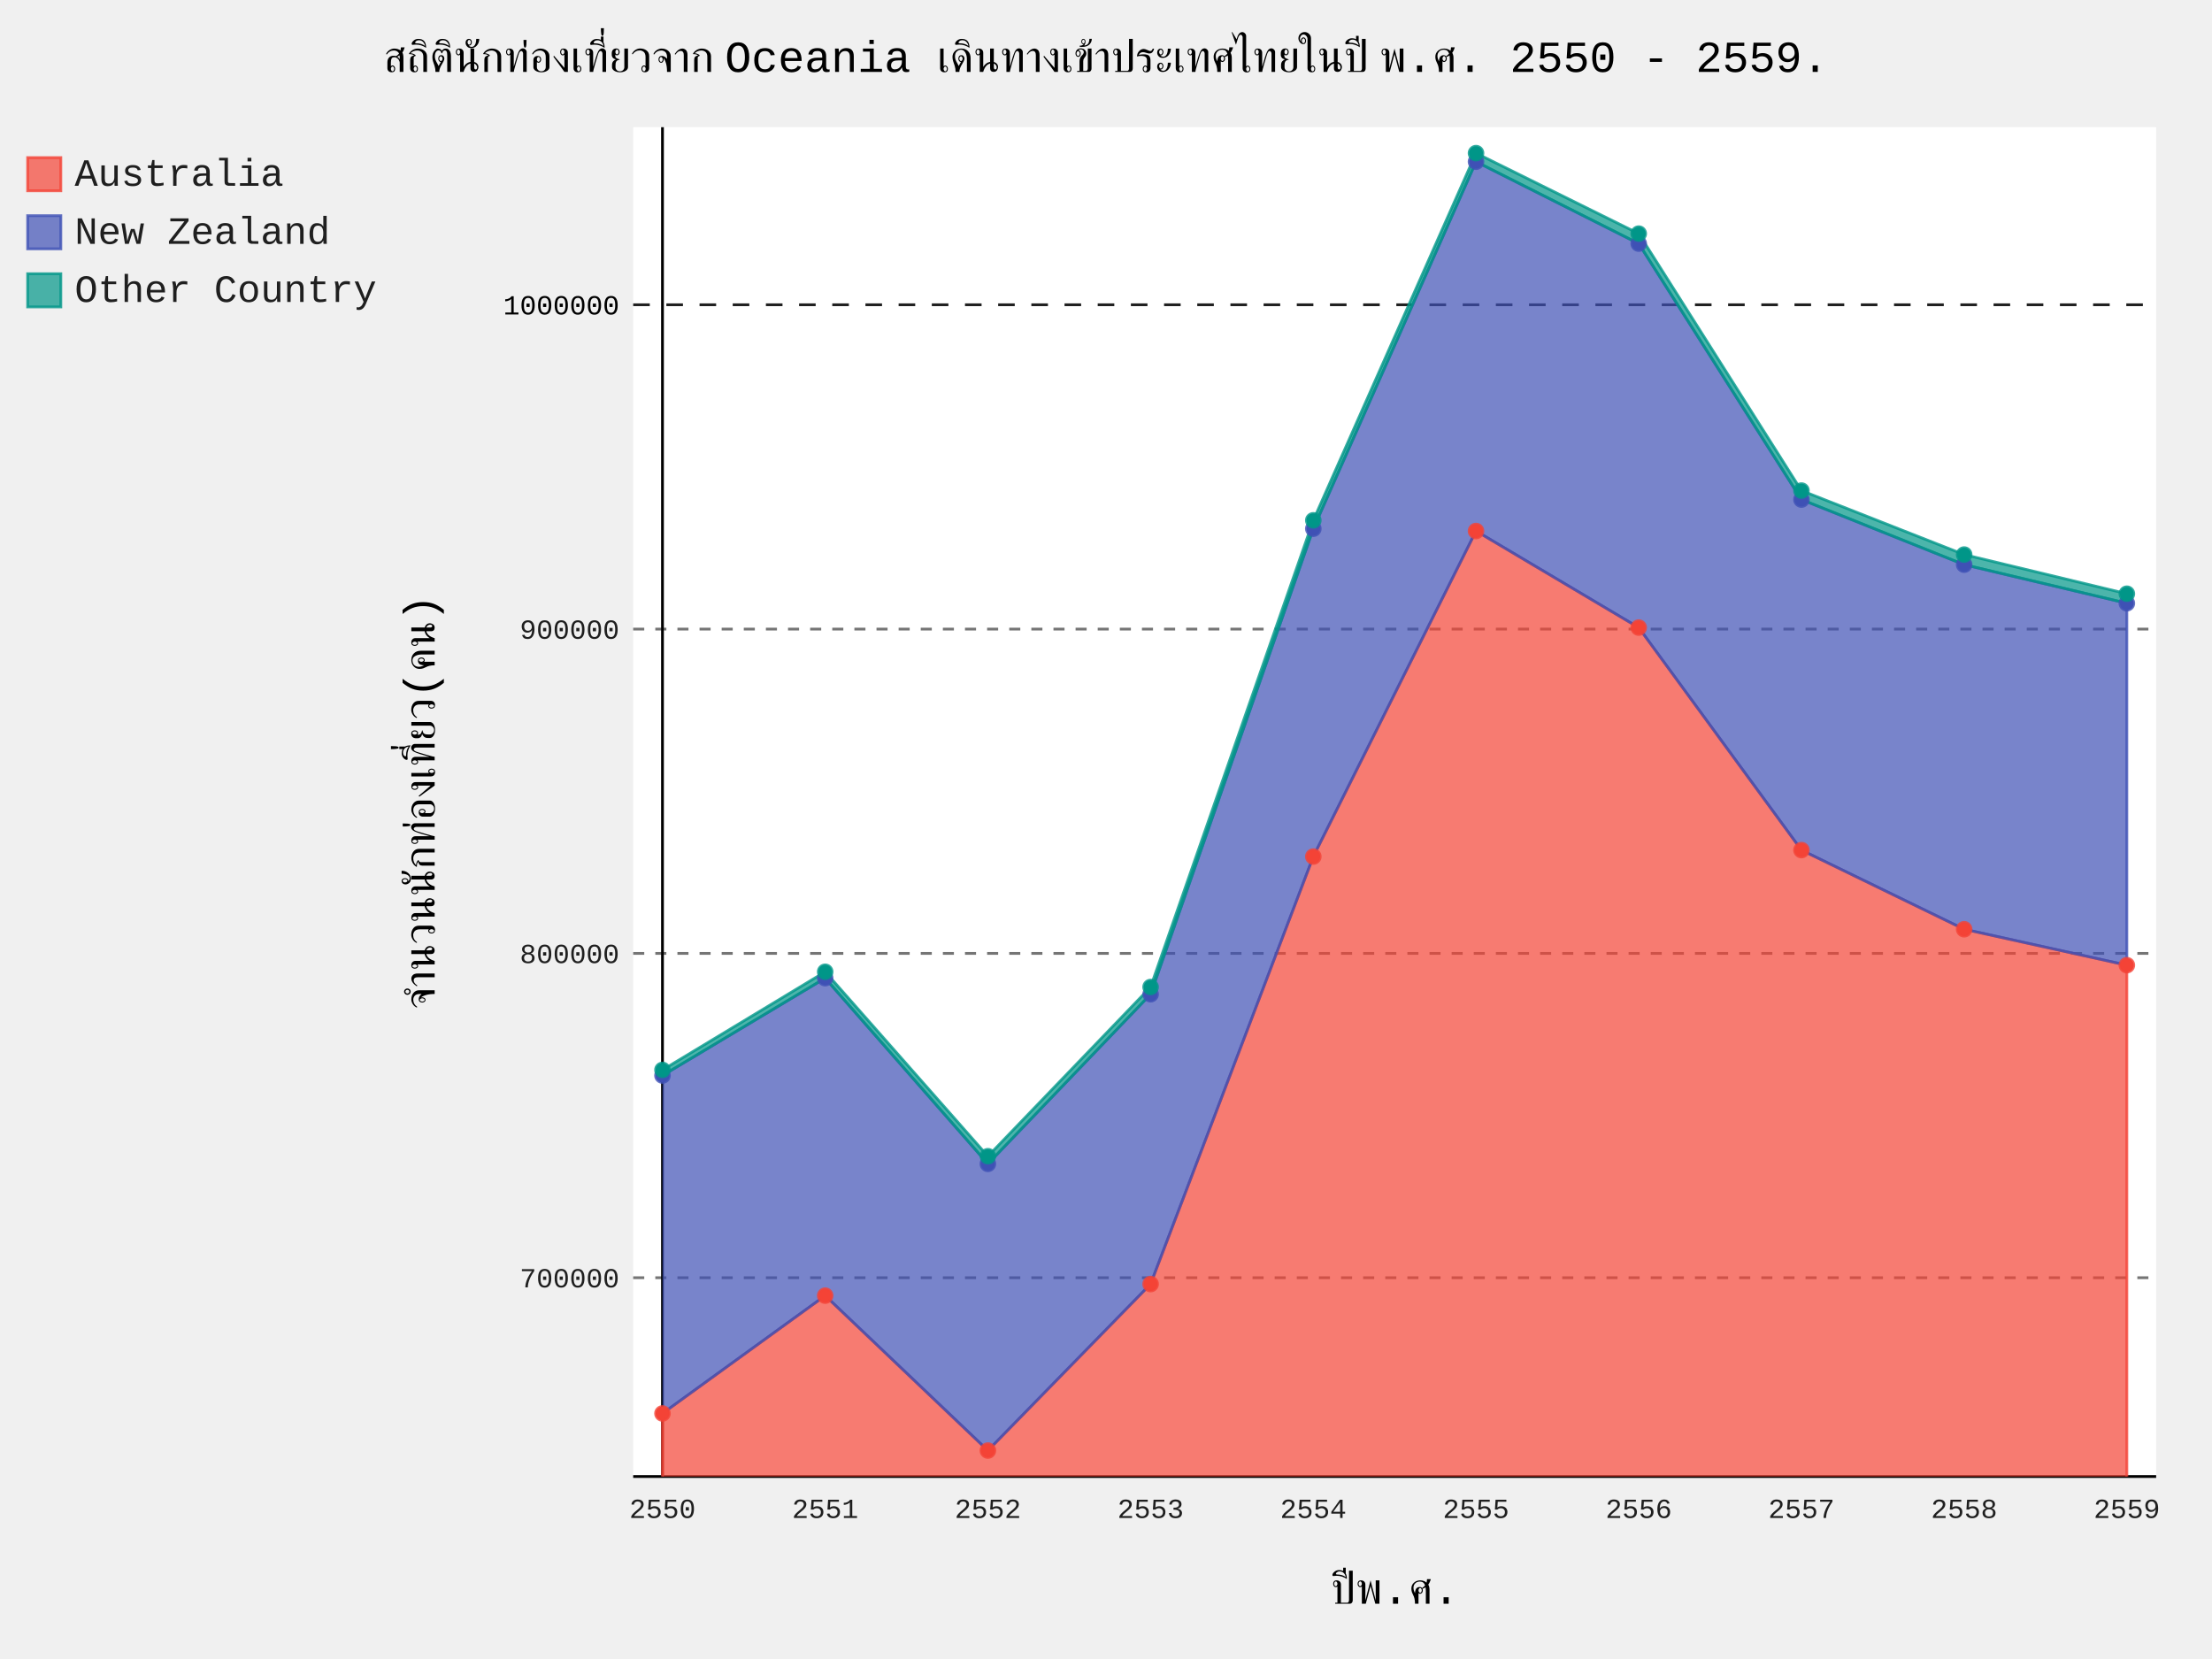
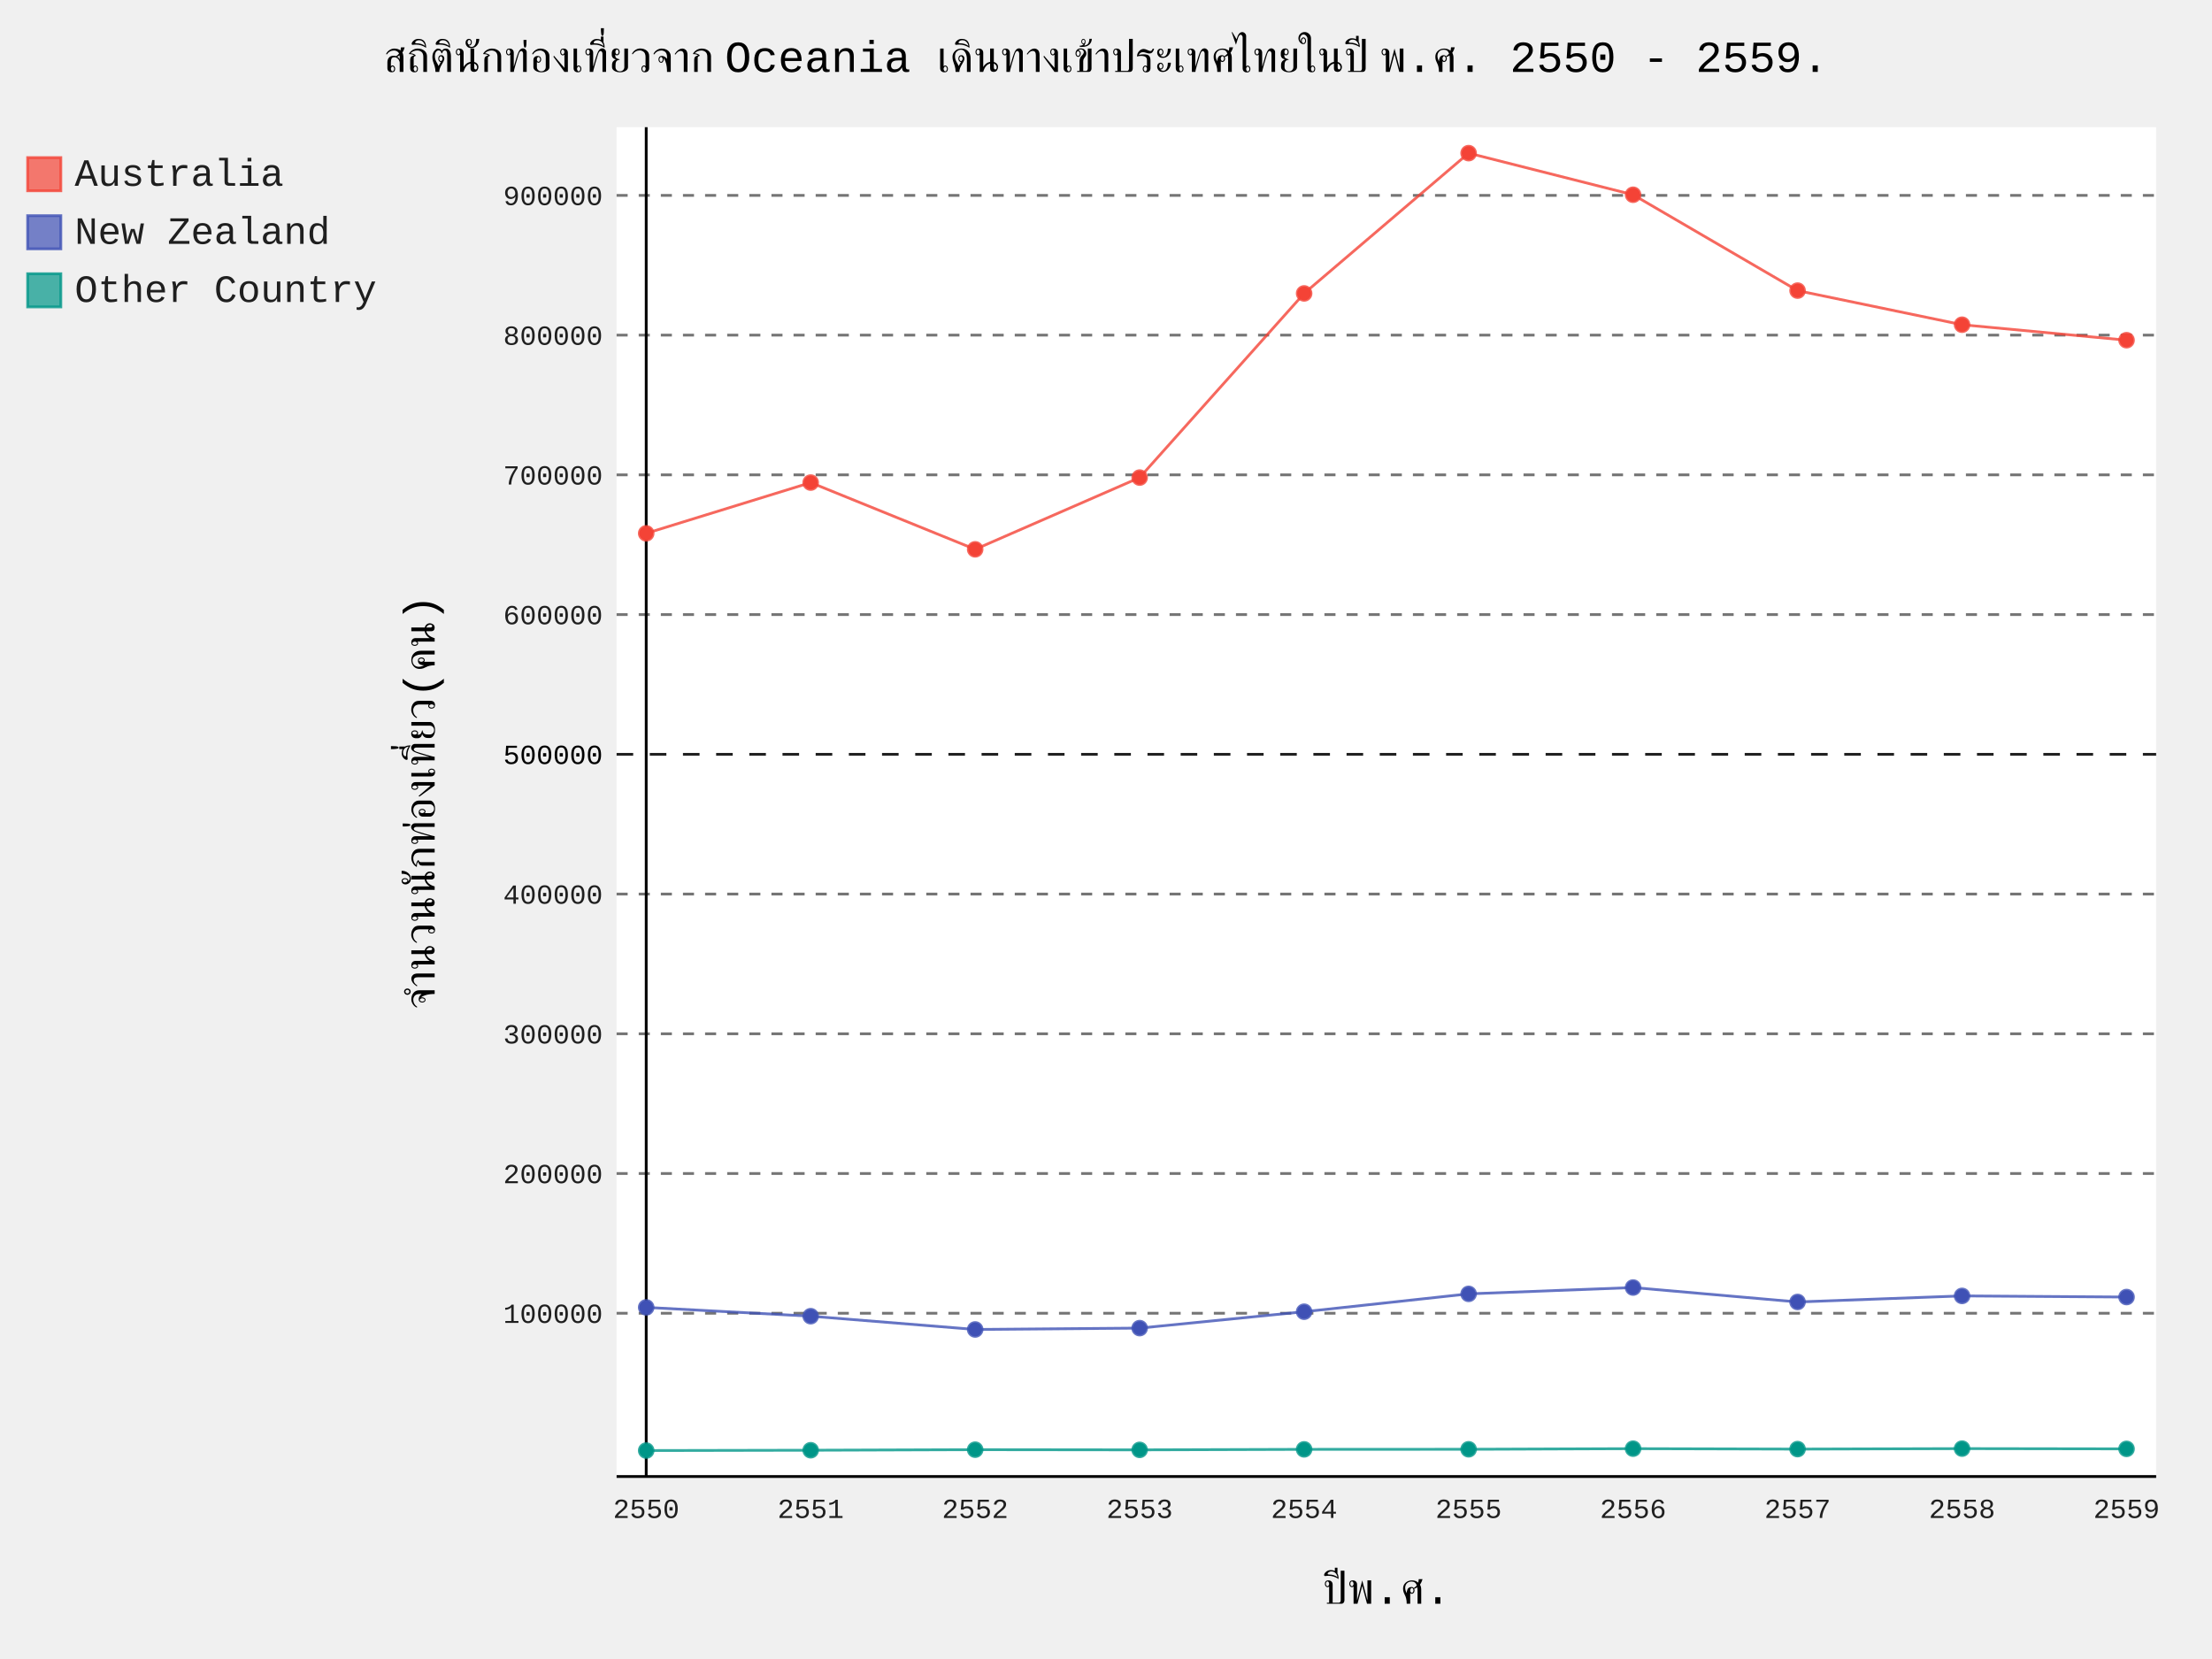
- <svg xmlns="http://www.w3.org/2000/svg" id="chart-e3b8357b-045d-4285-8fde-932aa04e02b8" class="pygal-chart" viewBox="0 0 800 600">
+ <svg xmlns="http://www.w3.org/2000/svg" id="chart-11a602ce-8b5b-457a-acbf-aabca4ecbaa4" class="pygal-chart" viewBox="0 0 800 600">
  <defs>
-     <style type="text/css">#chart-e3b8357b-045d-4285-8fde-932aa04e02b8{-webkit-user-select:none;-webkit-font-smoothing:antialiased;font-family:Consolas,"Liberation Mono",Menlo,Courier,monospace}#chart-e3b8357b-045d-4285-8fde-932aa04e02b8 .title{font-family:Consolas,"Liberation Mono",Menlo,Courier,monospace;font-size:16px}#chart-e3b8357b-045d-4285-8fde-932aa04e02b8 .legends .legend text{font-family:Consolas,"Liberation Mono",Menlo,Courier,monospace;font-size:14px}#chart-e3b8357b-045d-4285-8fde-932aa04e02b8 .axis text{font-family:Consolas,"Liberation Mono",Menlo,Courier,monospace;font-size:10px}#chart-e3b8357b-045d-4285-8fde-932aa04e02b8 .axis text.major{font-family:Consolas,"Liberation Mono",Menlo,Courier,monospace;font-size:10px}#chart-e3b8357b-045d-4285-8fde-932aa04e02b8 .text-overlay text.value{font-family:Consolas,"Liberation Mono",Menlo,Courier,monospace;font-size:16px}#chart-e3b8357b-045d-4285-8fde-932aa04e02b8 .text-overlay text.label{font-family:Consolas,"Liberation Mono",Menlo,Courier,monospace;font-size:10px}#chart-e3b8357b-045d-4285-8fde-932aa04e02b8 .tooltip{font-family:Consolas,"Liberation Mono",Menlo,Courier,monospace;font-size:14px}#chart-e3b8357b-045d-4285-8fde-932aa04e02b8 text.no_data{font-family:Consolas,"Liberation Mono",Menlo,Courier,monospace;font-size:64px}
- #chart-e3b8357b-045d-4285-8fde-932aa04e02b8{background-color:transparent}#chart-e3b8357b-045d-4285-8fde-932aa04e02b8 path,#chart-e3b8357b-045d-4285-8fde-932aa04e02b8 line,#chart-e3b8357b-045d-4285-8fde-932aa04e02b8 rect,#chart-e3b8357b-045d-4285-8fde-932aa04e02b8 circle{-webkit-transition:150ms;-moz-transition:150ms;transition:150ms}#chart-e3b8357b-045d-4285-8fde-932aa04e02b8 .graph &gt; .background{fill:transparent}#chart-e3b8357b-045d-4285-8fde-932aa04e02b8 .plot &gt; .background{fill:#FFFFFF}#chart-e3b8357b-045d-4285-8fde-932aa04e02b8 .graph{fill:rgba(0,0,0,.87)}#chart-e3b8357b-045d-4285-8fde-932aa04e02b8 text.no_data{fill:rgba(0,0,0,1)}#chart-e3b8357b-045d-4285-8fde-932aa04e02b8 .title{fill:rgba(0,0,0,1)}#chart-e3b8357b-045d-4285-8fde-932aa04e02b8 .legends .legend text{fill:rgba(0,0,0,.87)}#chart-e3b8357b-045d-4285-8fde-932aa04e02b8 .legends .legend:hover text{fill:rgba(0,0,0,1)}#chart-e3b8357b-045d-4285-8fde-932aa04e02b8 .axis .line{stroke:rgba(0,0,0,1)}#chart-e3b8357b-045d-4285-8fde-932aa04e02b8 .axis .guide.line{stroke:rgba(0,0,0,.54)}#chart-e3b8357b-045d-4285-8fde-932aa04e02b8 .axis .major.line{stroke:rgba(0,0,0,.87)}#chart-e3b8357b-045d-4285-8fde-932aa04e02b8 .axis text.major{fill:rgba(0,0,0,1)}#chart-e3b8357b-045d-4285-8fde-932aa04e02b8 .axis.y .guides:hover .guide.line,#chart-e3b8357b-045d-4285-8fde-932aa04e02b8 .line-graph .axis.x .guides:hover .guide.line,#chart-e3b8357b-045d-4285-8fde-932aa04e02b8 .stackedline-graph .axis.x .guides:hover .guide.line,#chart-e3b8357b-045d-4285-8fde-932aa04e02b8 .xy-graph .axis.x .guides:hover .guide.line{stroke:rgba(0,0,0,1)}#chart-e3b8357b-045d-4285-8fde-932aa04e02b8 .axis .guides:hover text{fill:rgba(0,0,0,1)}#chart-e3b8357b-045d-4285-8fde-932aa04e02b8 .reactive{fill-opacity:.7;stroke-opacity:.8}#chart-e3b8357b-045d-4285-8fde-932aa04e02b8 .ci{stroke:rgba(0,0,0,.87)}#chart-e3b8357b-045d-4285-8fde-932aa04e02b8 .reactive.active,#chart-e3b8357b-045d-4285-8fde-932aa04e02b8 .active .reactive{fill-opacity:.8;stroke-opacity:.9;stroke-width:4}#chart-e3b8357b-045d-4285-8fde-932aa04e02b8 .ci .reactive.active{stroke-width:1.5}#chart-e3b8357b-045d-4285-8fde-932aa04e02b8 .series text{fill:rgba(0,0,0,1)}#chart-e3b8357b-045d-4285-8fde-932aa04e02b8 .tooltip rect{fill:#FFFFFF;stroke:rgba(0,0,0,1);-webkit-transition:opacity 150ms;-moz-transition:opacity 150ms;transition:opacity 150ms}#chart-e3b8357b-045d-4285-8fde-932aa04e02b8 .tooltip .label{fill:rgba(0,0,0,.87)}#chart-e3b8357b-045d-4285-8fde-932aa04e02b8 .tooltip .label{fill:rgba(0,0,0,.87)}#chart-e3b8357b-045d-4285-8fde-932aa04e02b8 .tooltip .legend{font-size:.8em;fill:rgba(0,0,0,.54)}#chart-e3b8357b-045d-4285-8fde-932aa04e02b8 .tooltip .x_label{font-size:.6em;fill:rgba(0,0,0,1)}#chart-e3b8357b-045d-4285-8fde-932aa04e02b8 .tooltip .xlink{font-size:.5em;text-decoration:underline}#chart-e3b8357b-045d-4285-8fde-932aa04e02b8 .tooltip .value{font-size:1.5em}#chart-e3b8357b-045d-4285-8fde-932aa04e02b8 .bound{font-size:.5em}#chart-e3b8357b-045d-4285-8fde-932aa04e02b8 .max-value{font-size:.75em;fill:rgba(0,0,0,.54)}#chart-e3b8357b-045d-4285-8fde-932aa04e02b8 .map-element{fill:#FFFFFF;stroke:rgba(0,0,0,.54) !important}#chart-e3b8357b-045d-4285-8fde-932aa04e02b8 .map-element .reactive{fill-opacity:inherit;stroke-opacity:inherit}#chart-e3b8357b-045d-4285-8fde-932aa04e02b8 .color-0,#chart-e3b8357b-045d-4285-8fde-932aa04e02b8 .color-0 a:visited{stroke:#F44336;fill:#F44336}#chart-e3b8357b-045d-4285-8fde-932aa04e02b8 .color-1,#chart-e3b8357b-045d-4285-8fde-932aa04e02b8 .color-1 a:visited{stroke:#3F51B5;fill:#3F51B5}#chart-e3b8357b-045d-4285-8fde-932aa04e02b8 .color-2,#chart-e3b8357b-045d-4285-8fde-932aa04e02b8 .color-2 a:visited{stroke:#009688;fill:#009688}#chart-e3b8357b-045d-4285-8fde-932aa04e02b8 .text-overlay .color-0 text{fill:black}#chart-e3b8357b-045d-4285-8fde-932aa04e02b8 .text-overlay .color-1 text{fill:black}#chart-e3b8357b-045d-4285-8fde-932aa04e02b8 .text-overlay .color-2 text{fill:black}
- #chart-e3b8357b-045d-4285-8fde-932aa04e02b8 text.no_data{text-anchor:middle}#chart-e3b8357b-045d-4285-8fde-932aa04e02b8 .guide.line{fill:none}#chart-e3b8357b-045d-4285-8fde-932aa04e02b8 .centered{text-anchor:middle}#chart-e3b8357b-045d-4285-8fde-932aa04e02b8 .title{text-anchor:middle}#chart-e3b8357b-045d-4285-8fde-932aa04e02b8 .legends .legend text{fill-opacity:1}#chart-e3b8357b-045d-4285-8fde-932aa04e02b8 .axis.x text{text-anchor:middle}#chart-e3b8357b-045d-4285-8fde-932aa04e02b8 .axis.x:not(.web) text[transform]{text-anchor:start}#chart-e3b8357b-045d-4285-8fde-932aa04e02b8 .axis.x:not(.web) text[transform].backwards{text-anchor:end}#chart-e3b8357b-045d-4285-8fde-932aa04e02b8 .axis.y text{text-anchor:end}#chart-e3b8357b-045d-4285-8fde-932aa04e02b8 .axis.y text[transform].backwards{text-anchor:start}#chart-e3b8357b-045d-4285-8fde-932aa04e02b8 .axis.y2 text{text-anchor:start}#chart-e3b8357b-045d-4285-8fde-932aa04e02b8 .axis.y2 text[transform].backwards{text-anchor:end}#chart-e3b8357b-045d-4285-8fde-932aa04e02b8 .axis .guide.line{stroke-dasharray:4,4}#chart-e3b8357b-045d-4285-8fde-932aa04e02b8 .axis .major.guide.line{stroke-dasharray:6,6}#chart-e3b8357b-045d-4285-8fde-932aa04e02b8 .horizontal .axis.y .guide.line,#chart-e3b8357b-045d-4285-8fde-932aa04e02b8 .horizontal .axis.y2 .guide.line,#chart-e3b8357b-045d-4285-8fde-932aa04e02b8 .vertical .axis.x .guide.line{opacity:0}#chart-e3b8357b-045d-4285-8fde-932aa04e02b8 .horizontal .axis.always_show .guide.line,#chart-e3b8357b-045d-4285-8fde-932aa04e02b8 .vertical .axis.always_show .guide.line{opacity:1 !important}#chart-e3b8357b-045d-4285-8fde-932aa04e02b8 .axis.y .guides:hover .guide.line,#chart-e3b8357b-045d-4285-8fde-932aa04e02b8 .axis.y2 .guides:hover .guide.line,#chart-e3b8357b-045d-4285-8fde-932aa04e02b8 .axis.x .guides:hover .guide.line{opacity:1}#chart-e3b8357b-045d-4285-8fde-932aa04e02b8 .axis .guides:hover text{opacity:1}#chart-e3b8357b-045d-4285-8fde-932aa04e02b8 .nofill{fill:none}#chart-e3b8357b-045d-4285-8fde-932aa04e02b8 .subtle-fill{fill-opacity:.2}#chart-e3b8357b-045d-4285-8fde-932aa04e02b8 .dot{stroke-width:1px;fill-opacity:1}#chart-e3b8357b-045d-4285-8fde-932aa04e02b8 .dot.active{stroke-width:5px}#chart-e3b8357b-045d-4285-8fde-932aa04e02b8 .dot.negative{fill:transparent}#chart-e3b8357b-045d-4285-8fde-932aa04e02b8 text,#chart-e3b8357b-045d-4285-8fde-932aa04e02b8 tspan{stroke:none !important}#chart-e3b8357b-045d-4285-8fde-932aa04e02b8 .series text.active{opacity:1}#chart-e3b8357b-045d-4285-8fde-932aa04e02b8 .tooltip rect{fill-opacity:.95;stroke-width:.5}#chart-e3b8357b-045d-4285-8fde-932aa04e02b8 .tooltip text{fill-opacity:1}#chart-e3b8357b-045d-4285-8fde-932aa04e02b8 .showable{visibility:hidden}#chart-e3b8357b-045d-4285-8fde-932aa04e02b8 .showable.shown{visibility:visible}#chart-e3b8357b-045d-4285-8fde-932aa04e02b8 .gauge-background{fill:rgba(229,229,229,1);stroke:none}#chart-e3b8357b-045d-4285-8fde-932aa04e02b8 .bg-lines{stroke:transparent;stroke-width:2px}</style>
+     <style type="text/css">#chart-11a602ce-8b5b-457a-acbf-aabca4ecbaa4{-webkit-user-select:none;-webkit-font-smoothing:antialiased;font-family:Consolas,"Liberation Mono",Menlo,Courier,monospace}#chart-11a602ce-8b5b-457a-acbf-aabca4ecbaa4 .title{font-family:Consolas,"Liberation Mono",Menlo,Courier,monospace;font-size:16px}#chart-11a602ce-8b5b-457a-acbf-aabca4ecbaa4 .legends .legend text{font-family:Consolas,"Liberation Mono",Menlo,Courier,monospace;font-size:14px}#chart-11a602ce-8b5b-457a-acbf-aabca4ecbaa4 .axis text{font-family:Consolas,"Liberation Mono",Menlo,Courier,monospace;font-size:10px}#chart-11a602ce-8b5b-457a-acbf-aabca4ecbaa4 .axis text.major{font-family:Consolas,"Liberation Mono",Menlo,Courier,monospace;font-size:10px}#chart-11a602ce-8b5b-457a-acbf-aabca4ecbaa4 .text-overlay text.value{font-family:Consolas,"Liberation Mono",Menlo,Courier,monospace;font-size:16px}#chart-11a602ce-8b5b-457a-acbf-aabca4ecbaa4 .text-overlay text.label{font-family:Consolas,"Liberation Mono",Menlo,Courier,monospace;font-size:10px}#chart-11a602ce-8b5b-457a-acbf-aabca4ecbaa4 .tooltip{font-family:Consolas,"Liberation Mono",Menlo,Courier,monospace;font-size:14px}#chart-11a602ce-8b5b-457a-acbf-aabca4ecbaa4 text.no_data{font-family:Consolas,"Liberation Mono",Menlo,Courier,monospace;font-size:64px}
+ #chart-11a602ce-8b5b-457a-acbf-aabca4ecbaa4{background-color:transparent}#chart-11a602ce-8b5b-457a-acbf-aabca4ecbaa4 path,#chart-11a602ce-8b5b-457a-acbf-aabca4ecbaa4 line,#chart-11a602ce-8b5b-457a-acbf-aabca4ecbaa4 rect,#chart-11a602ce-8b5b-457a-acbf-aabca4ecbaa4 circle{-webkit-transition:150ms;-moz-transition:150ms;transition:150ms}#chart-11a602ce-8b5b-457a-acbf-aabca4ecbaa4 .graph &gt; .background{fill:transparent}#chart-11a602ce-8b5b-457a-acbf-aabca4ecbaa4 .plot &gt; .background{fill:#FFFFFF}#chart-11a602ce-8b5b-457a-acbf-aabca4ecbaa4 .graph{fill:rgba(0,0,0,.87)}#chart-11a602ce-8b5b-457a-acbf-aabca4ecbaa4 text.no_data{fill:rgba(0,0,0,1)}#chart-11a602ce-8b5b-457a-acbf-aabca4ecbaa4 .title{fill:rgba(0,0,0,1)}#chart-11a602ce-8b5b-457a-acbf-aabca4ecbaa4 .legends .legend text{fill:rgba(0,0,0,.87)}#chart-11a602ce-8b5b-457a-acbf-aabca4ecbaa4 .legends .legend:hover text{fill:rgba(0,0,0,1)}#chart-11a602ce-8b5b-457a-acbf-aabca4ecbaa4 .axis .line{stroke:rgba(0,0,0,1)}#chart-11a602ce-8b5b-457a-acbf-aabca4ecbaa4 .axis .guide.line{stroke:rgba(0,0,0,.54)}#chart-11a602ce-8b5b-457a-acbf-aabca4ecbaa4 .axis .major.line{stroke:rgba(0,0,0,.87)}#chart-11a602ce-8b5b-457a-acbf-aabca4ecbaa4 .axis text.major{fill:rgba(0,0,0,1)}#chart-11a602ce-8b5b-457a-acbf-aabca4ecbaa4 .axis.y .guides:hover .guide.line,#chart-11a602ce-8b5b-457a-acbf-aabca4ecbaa4 .line-graph .axis.x .guides:hover .guide.line,#chart-11a602ce-8b5b-457a-acbf-aabca4ecbaa4 .stackedline-graph .axis.x .guides:hover .guide.line,#chart-11a602ce-8b5b-457a-acbf-aabca4ecbaa4 .xy-graph .axis.x .guides:hover .guide.line{stroke:rgba(0,0,0,1)}#chart-11a602ce-8b5b-457a-acbf-aabca4ecbaa4 .axis .guides:hover text{fill:rgba(0,0,0,1)}#chart-11a602ce-8b5b-457a-acbf-aabca4ecbaa4 .reactive{fill-opacity:.7;stroke-opacity:.8}#chart-11a602ce-8b5b-457a-acbf-aabca4ecbaa4 .ci{stroke:rgba(0,0,0,.87)}#chart-11a602ce-8b5b-457a-acbf-aabca4ecbaa4 .reactive.active,#chart-11a602ce-8b5b-457a-acbf-aabca4ecbaa4 .active .reactive{fill-opacity:.8;stroke-opacity:.9;stroke-width:4}#chart-11a602ce-8b5b-457a-acbf-aabca4ecbaa4 .ci .reactive.active{stroke-width:1.5}#chart-11a602ce-8b5b-457a-acbf-aabca4ecbaa4 .series text{fill:rgba(0,0,0,1)}#chart-11a602ce-8b5b-457a-acbf-aabca4ecbaa4 .tooltip rect{fill:#FFFFFF;stroke:rgba(0,0,0,1);-webkit-transition:opacity 150ms;-moz-transition:opacity 150ms;transition:opacity 150ms}#chart-11a602ce-8b5b-457a-acbf-aabca4ecbaa4 .tooltip .label{fill:rgba(0,0,0,.87)}#chart-11a602ce-8b5b-457a-acbf-aabca4ecbaa4 .tooltip .label{fill:rgba(0,0,0,.87)}#chart-11a602ce-8b5b-457a-acbf-aabca4ecbaa4 .tooltip .legend{font-size:.8em;fill:rgba(0,0,0,.54)}#chart-11a602ce-8b5b-457a-acbf-aabca4ecbaa4 .tooltip .x_label{font-size:.6em;fill:rgba(0,0,0,1)}#chart-11a602ce-8b5b-457a-acbf-aabca4ecbaa4 .tooltip .xlink{font-size:.5em;text-decoration:underline}#chart-11a602ce-8b5b-457a-acbf-aabca4ecbaa4 .tooltip .value{font-size:1.5em}#chart-11a602ce-8b5b-457a-acbf-aabca4ecbaa4 .bound{font-size:.5em}#chart-11a602ce-8b5b-457a-acbf-aabca4ecbaa4 .max-value{font-size:.75em;fill:rgba(0,0,0,.54)}#chart-11a602ce-8b5b-457a-acbf-aabca4ecbaa4 .map-element{fill:#FFFFFF;stroke:rgba(0,0,0,.54) !important}#chart-11a602ce-8b5b-457a-acbf-aabca4ecbaa4 .map-element .reactive{fill-opacity:inherit;stroke-opacity:inherit}#chart-11a602ce-8b5b-457a-acbf-aabca4ecbaa4 .color-0,#chart-11a602ce-8b5b-457a-acbf-aabca4ecbaa4 .color-0 a:visited{stroke:#F44336;fill:#F44336}#chart-11a602ce-8b5b-457a-acbf-aabca4ecbaa4 .color-1,#chart-11a602ce-8b5b-457a-acbf-aabca4ecbaa4 .color-1 a:visited{stroke:#3F51B5;fill:#3F51B5}#chart-11a602ce-8b5b-457a-acbf-aabca4ecbaa4 .color-2,#chart-11a602ce-8b5b-457a-acbf-aabca4ecbaa4 .color-2 a:visited{stroke:#009688;fill:#009688}#chart-11a602ce-8b5b-457a-acbf-aabca4ecbaa4 .text-overlay .color-0 text{fill:black}#chart-11a602ce-8b5b-457a-acbf-aabca4ecbaa4 .text-overlay .color-1 text{fill:black}#chart-11a602ce-8b5b-457a-acbf-aabca4ecbaa4 .text-overlay .color-2 text{fill:black}
+ #chart-11a602ce-8b5b-457a-acbf-aabca4ecbaa4 text.no_data{text-anchor:middle}#chart-11a602ce-8b5b-457a-acbf-aabca4ecbaa4 .guide.line{fill:none}#chart-11a602ce-8b5b-457a-acbf-aabca4ecbaa4 .centered{text-anchor:middle}#chart-11a602ce-8b5b-457a-acbf-aabca4ecbaa4 .title{text-anchor:middle}#chart-11a602ce-8b5b-457a-acbf-aabca4ecbaa4 .legends .legend text{fill-opacity:1}#chart-11a602ce-8b5b-457a-acbf-aabca4ecbaa4 .axis.x text{text-anchor:middle}#chart-11a602ce-8b5b-457a-acbf-aabca4ecbaa4 .axis.x:not(.web) text[transform]{text-anchor:start}#chart-11a602ce-8b5b-457a-acbf-aabca4ecbaa4 .axis.x:not(.web) text[transform].backwards{text-anchor:end}#chart-11a602ce-8b5b-457a-acbf-aabca4ecbaa4 .axis.y text{text-anchor:end}#chart-11a602ce-8b5b-457a-acbf-aabca4ecbaa4 .axis.y text[transform].backwards{text-anchor:start}#chart-11a602ce-8b5b-457a-acbf-aabca4ecbaa4 .axis.y2 text{text-anchor:start}#chart-11a602ce-8b5b-457a-acbf-aabca4ecbaa4 .axis.y2 text[transform].backwards{text-anchor:end}#chart-11a602ce-8b5b-457a-acbf-aabca4ecbaa4 .axis .guide.line{stroke-dasharray:4,4}#chart-11a602ce-8b5b-457a-acbf-aabca4ecbaa4 .axis .major.guide.line{stroke-dasharray:6,6}#chart-11a602ce-8b5b-457a-acbf-aabca4ecbaa4 .horizontal .axis.y .guide.line,#chart-11a602ce-8b5b-457a-acbf-aabca4ecbaa4 .horizontal .axis.y2 .guide.line,#chart-11a602ce-8b5b-457a-acbf-aabca4ecbaa4 .vertical .axis.x .guide.line{opacity:0}#chart-11a602ce-8b5b-457a-acbf-aabca4ecbaa4 .horizontal .axis.always_show .guide.line,#chart-11a602ce-8b5b-457a-acbf-aabca4ecbaa4 .vertical .axis.always_show .guide.line{opacity:1 !important}#chart-11a602ce-8b5b-457a-acbf-aabca4ecbaa4 .axis.y .guides:hover .guide.line,#chart-11a602ce-8b5b-457a-acbf-aabca4ecbaa4 .axis.y2 .guides:hover .guide.line,#chart-11a602ce-8b5b-457a-acbf-aabca4ecbaa4 .axis.x .guides:hover .guide.line{opacity:1}#chart-11a602ce-8b5b-457a-acbf-aabca4ecbaa4 .axis .guides:hover text{opacity:1}#chart-11a602ce-8b5b-457a-acbf-aabca4ecbaa4 .nofill{fill:none}#chart-11a602ce-8b5b-457a-acbf-aabca4ecbaa4 .subtle-fill{fill-opacity:.2}#chart-11a602ce-8b5b-457a-acbf-aabca4ecbaa4 .dot{stroke-width:1px;fill-opacity:1}#chart-11a602ce-8b5b-457a-acbf-aabca4ecbaa4 .dot.active{stroke-width:5px}#chart-11a602ce-8b5b-457a-acbf-aabca4ecbaa4 .dot.negative{fill:transparent}#chart-11a602ce-8b5b-457a-acbf-aabca4ecbaa4 text,#chart-11a602ce-8b5b-457a-acbf-aabca4ecbaa4 tspan{stroke:none !important}#chart-11a602ce-8b5b-457a-acbf-aabca4ecbaa4 .series text.active{opacity:1}#chart-11a602ce-8b5b-457a-acbf-aabca4ecbaa4 .tooltip rect{fill-opacity:.95;stroke-width:.5}#chart-11a602ce-8b5b-457a-acbf-aabca4ecbaa4 .tooltip text{fill-opacity:1}#chart-11a602ce-8b5b-457a-acbf-aabca4ecbaa4 .showable{visibility:hidden}#chart-11a602ce-8b5b-457a-acbf-aabca4ecbaa4 .showable.shown{visibility:visible}#chart-11a602ce-8b5b-457a-acbf-aabca4ecbaa4 .gauge-background{fill:rgba(229,229,229,1);stroke:none}#chart-11a602ce-8b5b-457a-acbf-aabca4ecbaa4 .bg-lines{stroke:transparent;stroke-width:2px}</style>
  </defs>
-   <g class="graph stackedline-graph vertical">
+   <g class="graph line-graph vertical">
    <rect class="background" height="600" width="800" x="0" y="0" />
-     <g class="plot" transform="translate(229, 46)">
-       <rect class="background" height="488" width="550.8" x="0" y="0" />
+     <g class="plot" transform="translate(223, 46)">
+       <rect class="background" height="488" width="556.8" x="0" y="0" />
      <g class="axis y always_show">
-         <path class="line" d="M0 488 h550.8" />
-         <g class="guides">
-           <path class="guide line" d="M0 416.104 h550.8" />
-           <text class="" x="-5" y="419.604">700000</text>
-         </g>
-         <g class="guides">
-           <path class="guide line" d="M0 298.811 h550.8" />
-           <text class="" x="-5" y="302.311">800000</text>
-         </g>
-         <g class="guides">
-           <path class="guide line" d="M0 181.518 h550.8" />
-           <text class="" x="-5" y="185.018">900000</text>
-         </g>
-         <g class="guides">
-           <path class="major guide line" d="M0 64.225 h550.8" />
-           <text class="major" x="-5" y="67.725">1000000</text>
+         <path class="line" d="M0 488 h556.8" />
+         <g class="guides">
+           <path class="guide line" d="M0 428.953 h556.8" />
+           <text class="" x="-5" y="432.453">100000</text>
+         </g>
+         <g class="guides">
+           <path class="guide line" d="M0 378.418 h556.8" />
+           <text class="" x="-5" y="381.918">200000</text>
+         </g>
+         <g class="guides">
+           <path class="guide line" d="M0 327.882 h556.8" />
+           <text class="" x="-5" y="331.382">300000</text>
+         </g>
+         <g class="guides">
+           <path class="guide line" d="M0 277.346 h556.8" />
+           <text class="" x="-5" y="280.846">400000</text>
+         </g>
+         <g class="guides">
+           <path class="major guide line" d="M0 226.81 h556.8" />
+           <text class="major" x="-5" y="230.31">500000</text>
+         </g>
+         <g class="guides">
+           <path class="guide line" d="M0 176.274 h556.8" />
+           <text class="" x="-5" y="179.774">600000</text>
+         </g>
+         <g class="guides">
+           <path class="guide line" d="M0 125.739 h556.8" />
+           <text class="" x="-5" y="129.239">700000</text>
+         </g>
+         <g class="guides">
+           <path class="guide line" d="M0 75.203 h556.8" />
+           <text class="" x="-5" y="78.703">800000</text>
+         </g>
+         <g class="guides">
+           <path class="guide line" d="M0 24.667 h556.8" />
+           <text class="" x="-5" y="28.167">900000</text>
        </g>
      </g>
      <g class="axis x">
        <g class="guides">
-           <path class="line" d="M10.592 0 v488" />
-           <text class="" x="10.592" y="503.0">2550</text>
-         </g>
-         <g class="guides">
-           <path class="guide line" d="M69.438 0 v488" />
-           <text class="" x="69.438" y="503.0">2551</text>
-         </g>
-         <g class="guides">
-           <path class="guide line" d="M128.285 0 v488" />
-           <text class="" x="128.285" y="503.0">2552</text>
-         </g>
-         <g class="guides">
-           <path class="guide line" d="M187.131 0 v488" />
-           <text class="" x="187.131" y="503.0">2553</text>
-         </g>
-         <g class="guides">
-           <path class="guide line" d="M245.977 0 v488" />
-           <text class="" x="245.977" y="503.0">2554</text>
-         </g>
-         <g class="guides">
-           <path class="guide line" d="M304.823 0 v488" />
-           <text class="" x="304.823" y="503.0">2555</text>
-         </g>
-         <g class="guides">
-           <path class="guide line" d="M363.669 0 v488" />
-           <text class="" x="363.669" y="503.0">2556</text>
-         </g>
-         <g class="guides">
-           <path class="guide line" d="M422.515 0 v488" />
-           <text class="" x="422.515" y="503.0">2557</text>
-         </g>
-         <g class="guides">
-           <path class="guide line" d="M481.362 0 v488" />
-           <text class="" x="481.362" y="503.0">2558</text>
-         </g>
-         <g class="guides">
-           <path class="guide line" d="M540.208 0 v488" />
-           <text class="" x="540.208" y="503.0">2559</text>
+           <path class="line" d="M10.708 0 v488" />
+           <text class="" x="10.708" y="503.0">2550</text>
+         </g>
+         <g class="guides">
+           <path class="guide line" d="M70.195 0 v488" />
+           <text class="" x="70.195" y="503.0">2551</text>
+         </g>
+         <g class="guides">
+           <path class="guide line" d="M129.682 0 v488" />
+           <text class="" x="129.682" y="503.0">2552</text>
+         </g>
+         <g class="guides">
+           <path class="guide line" d="M189.169 0 v488" />
+           <text class="" x="189.169" y="503.0">2553</text>
+         </g>
+         <g class="guides">
+           <path class="guide line" d="M248.656 0 v488" />
+           <text class="" x="248.656" y="503.0">2554</text>
+         </g>
+         <g class="guides">
+           <path class="guide line" d="M308.144 0 v488" />
+           <text class="" x="308.144" y="503.0">2555</text>
+         </g>
+         <g class="guides">
+           <path class="guide line" d="M367.631 0 v488" />
+           <text class="" x="367.631" y="503.0">2556</text>
+         </g>
+         <g class="guides">
+           <path class="guide line" d="M427.118 0 v488" />
+           <text class="" x="427.118" y="503.0">2557</text>
+         </g>
+         <g class="guides">
+           <path class="guide line" d="M486.605 0 v488" />
+           <text class="" x="486.605" y="503.0">2558</text>
+         </g>
+         <g class="guides">
+           <path class="guide line" d="M546.092 0 v488" />
+           <text class="" x="546.092" y="503.0">2559</text>
        </g>
      </g>
      <g class="series serie-0 color-0">
-         <path class="line reactive" d="M10.592 488 L10.592 465.194 69.438 422.587 128.285 478.615 187.131 418.396 245.977 263.793 304.823 146.047 363.669 180.978 422.515 261.449 481.362 290.073 540.208 303.069 540.208 488" />
+         <path class="line reactive nofill" d="M10.708 146.889 L70.195 128.532 129.682 152.672 189.169 126.726 248.656 60.115 308.144 9.385 367.631 24.435 427.118 59.105 486.605 71.438 546.092 77.037" />
      </g>
      <g class="series serie-1 color-1">
-         <path class="line reactive" d="M10.592 342.98 L69.438 307.764 128.285 374.931 187.131 313.578 245.977 145.219 304.823 12.485 363.669 42.109 422.515 134.677 481.362 158.222 540.208 172.176 540.208 303.069 481.362 290.073 422.515 261.449 363.669 180.978 304.823 146.047 245.977 263.793 187.131 418.396 128.285 478.615 69.438 422.587 10.592 465.194" />
+         <path class="line reactive nofill" d="M10.708 426.833 L70.195 430.018 129.682 434.817 189.169 434.328 248.656 428.402 308.144 421.944 367.631 419.657 427.118 424.87 486.605 422.681 546.092 423.094" />
      </g>
      <g class="series serie-2 color-2">
-         <path class="line reactive" d="M10.592 340.952 L69.438 305.46 128.285 372.166 187.131 310.972 245.977 142.185 304.823 9.385 363.669 38.496 422.515 131.427 481.362 154.568 540.208 168.732 540.208 172.176 481.362 158.222 422.515 134.677 363.669 42.109 304.823 12.485 245.977 145.219 187.131 313.578 128.285 374.931 69.438 307.764 10.592 342.98" />
+         <path class="line reactive nofill" d="M10.708 478.615 L70.195 478.497 129.682 478.298 189.169 478.366 248.656 478.182 308.144 478.153 367.631 477.932 427.118 478.089 486.605 477.914 546.092 478.005" />
      </g>
    </g>
    <g class="titles">
      <text class="title plot_title" x="400.0" y="26">สถิตินักท่องเที่ยวจาก Oceania เดินทางเข้าประเทศไทยในปี พ.ศ. 2550 - 2559.</text>
-       <text class="title" x="504.6" y="580">ปีพ.ศ.</text>
+       <text class="title" x="501.6" y="580">ปีพ.ศ.</text>
      <text class="title" x="131.2" y="316.0" transform="rotate(-90 131.2 290)">จำนวนนักท่องเที่ยว(คน)</text>
    </g>
-     <g class="plot overlay" transform="translate(229, 46)">
+     <g class="plot overlay" transform="translate(223, 46)">
      <g class="series serie-0 color-0">
        <g class="dots">
-           <circle class="dot reactive tooltip-trigger" cx="10.592" cy="465.194" r="2.5" />
-         </g>
-         <g class="dots">
-           <circle class="dot reactive tooltip-trigger" cx="69.438" cy="422.587" r="2.5" />
-         </g>
-         <g class="dots">
-           <circle class="dot reactive tooltip-trigger" cx="128.285" cy="478.615" r="2.5" />
-         </g>
-         <g class="dots">
-           <circle class="dot reactive tooltip-trigger" cx="187.131" cy="418.396" r="2.5" />
-         </g>
-         <g class="dots">
-           <circle class="dot reactive tooltip-trigger" cx="245.977" cy="263.793" r="2.5" />
-         </g>
-         <g class="dots">
-           <circle class="dot reactive tooltip-trigger" cx="304.823" cy="146.047" r="2.5" />
-         </g>
-         <g class="dots">
-           <circle class="dot reactive tooltip-trigger" cx="363.669" cy="180.978" r="2.5" />
-         </g>
-         <g class="dots">
-           <circle class="dot reactive tooltip-trigger" cx="422.515" cy="261.449" r="2.5" />
-         </g>
-         <g class="dots">
-           <circle class="dot reactive tooltip-trigger" cx="481.362" cy="290.073" r="2.5" />
-         </g>
-         <g class="dots">
-           <circle class="dot reactive tooltip-trigger" cx="540.208" cy="303.069" r="2.5" />
+           <circle class="dot reactive tooltip-trigger" cx="10.708" cy="146.889" r="2.5" />
+         </g>
+         <g class="dots">
+           <circle class="dot reactive tooltip-trigger" cx="70.195" cy="128.532" r="2.5" />
+         </g>
+         <g class="dots">
+           <circle class="dot reactive tooltip-trigger" cx="129.682" cy="152.672" r="2.5" />
+         </g>
+         <g class="dots">
+           <circle class="dot reactive tooltip-trigger" cx="189.169" cy="126.726" r="2.5" />
+         </g>
+         <g class="dots">
+           <circle class="dot reactive tooltip-trigger" cx="248.656" cy="60.115" r="2.5" />
+         </g>
+         <g class="dots">
+           <circle class="dot reactive tooltip-trigger" cx="308.144" cy="9.385" r="2.5" />
+         </g>
+         <g class="dots">
+           <circle class="dot reactive tooltip-trigger" cx="367.631" cy="24.435" r="2.5" />
+         </g>
+         <g class="dots">
+           <circle class="dot reactive tooltip-trigger" cx="427.118" cy="59.105" r="2.5" />
+         </g>
+         <g class="dots">
+           <circle class="dot reactive tooltip-trigger" cx="486.605" cy="71.438" r="2.5" />
+         </g>
+         <g class="dots">
+           <circle class="dot reactive tooltip-trigger" cx="546.092" cy="77.037" r="2.5" />
        </g>
      </g>
      <g class="series serie-1 color-1">
        <g class="dots">
-           <circle class="dot reactive tooltip-trigger" cx="10.592" cy="342.98" r="2.5" />
-         </g>
-         <g class="dots">
-           <circle class="dot reactive tooltip-trigger" cx="69.438" cy="307.764" r="2.5" />
-         </g>
-         <g class="dots">
-           <circle class="dot reactive tooltip-trigger" cx="128.285" cy="374.931" r="2.5" />
-         </g>
-         <g class="dots">
-           <circle class="dot reactive tooltip-trigger" cx="187.131" cy="313.578" r="2.5" />
-         </g>
-         <g class="dots">
-           <circle class="dot reactive tooltip-trigger" cx="245.977" cy="145.219" r="2.5" />
-         </g>
-         <g class="dots">
-           <circle class="dot reactive tooltip-trigger" cx="304.823" cy="12.485" r="2.5" />
-         </g>
-         <g class="dots">
-           <circle class="dot reactive tooltip-trigger" cx="363.669" cy="42.109" r="2.5" />
-         </g>
-         <g class="dots">
-           <circle class="dot reactive tooltip-trigger" cx="422.515" cy="134.677" r="2.5" />
-         </g>
-         <g class="dots">
-           <circle class="dot reactive tooltip-trigger" cx="481.362" cy="158.222" r="2.5" />
-         </g>
-         <g class="dots">
-           <circle class="dot reactive tooltip-trigger" cx="540.208" cy="172.176" r="2.5" />
+           <circle class="dot reactive tooltip-trigger" cx="10.708" cy="426.833" r="2.5" />
+         </g>
+         <g class="dots">
+           <circle class="dot reactive tooltip-trigger" cx="70.195" cy="430.018" r="2.5" />
+         </g>
+         <g class="dots">
+           <circle class="dot reactive tooltip-trigger" cx="129.682" cy="434.817" r="2.5" />
+         </g>
+         <g class="dots">
+           <circle class="dot reactive tooltip-trigger" cx="189.169" cy="434.328" r="2.5" />
+         </g>
+         <g class="dots">
+           <circle class="dot reactive tooltip-trigger" cx="248.656" cy="428.402" r="2.5" />
+         </g>
+         <g class="dots">
+           <circle class="dot reactive tooltip-trigger" cx="308.144" cy="421.944" r="2.5" />
+         </g>
+         <g class="dots">
+           <circle class="dot reactive tooltip-trigger" cx="367.631" cy="419.657" r="2.5" />
+         </g>
+         <g class="dots">
+           <circle class="dot reactive tooltip-trigger" cx="427.118" cy="424.87" r="2.5" />
+         </g>
+         <g class="dots">
+           <circle class="dot reactive tooltip-trigger" cx="486.605" cy="422.681" r="2.5" />
+         </g>
+         <g class="dots">
+           <circle class="dot reactive tooltip-trigger" cx="546.092" cy="423.094" r="2.5" />
        </g>
      </g>
      <g class="series serie-2 color-2">
        <g class="dots">
-           <circle class="dot reactive tooltip-trigger" cx="10.592" cy="340.952" r="2.5" />
-         </g>
-         <g class="dots">
-           <circle class="dot reactive tooltip-trigger" cx="69.438" cy="305.46" r="2.5" />
-         </g>
-         <g class="dots">
-           <circle class="dot reactive tooltip-trigger" cx="128.285" cy="372.166" r="2.5" />
-         </g>
-         <g class="dots">
-           <circle class="dot reactive tooltip-trigger" cx="187.131" cy="310.972" r="2.5" />
-         </g>
-         <g class="dots">
-           <circle class="dot reactive tooltip-trigger" cx="245.977" cy="142.185" r="2.5" />
-         </g>
-         <g class="dots">
-           <circle class="dot reactive tooltip-trigger" cx="304.823" cy="9.385" r="2.5" />
-         </g>
-         <g class="dots">
-           <circle class="dot reactive tooltip-trigger" cx="363.669" cy="38.496" r="2.5" />
-         </g>
-         <g class="dots">
-           <circle class="dot reactive tooltip-trigger" cx="422.515" cy="131.427" r="2.5" />
-         </g>
-         <g class="dots">
-           <circle class="dot reactive tooltip-trigger" cx="481.362" cy="154.568" r="2.5" />
-         </g>
-         <g class="dots">
-           <circle class="dot reactive tooltip-trigger" cx="540.208" cy="168.732" r="2.5" />
-         </g>
-       </g>
-     </g>
-     <g class="plot text-overlay" transform="translate(229, 46)">
+           <circle class="dot reactive tooltip-trigger" cx="10.708" cy="478.615" r="2.5" />
+         </g>
+         <g class="dots">
+           <circle class="dot reactive tooltip-trigger" cx="70.195" cy="478.497" r="2.5" />
+         </g>
+         <g class="dots">
+           <circle class="dot reactive tooltip-trigger" cx="129.682" cy="478.298" r="2.5" />
+         </g>
+         <g class="dots">
+           <circle class="dot reactive tooltip-trigger" cx="189.169" cy="478.366" r="2.5" />
+         </g>
+         <g class="dots">
+           <circle class="dot reactive tooltip-trigger" cx="248.656" cy="478.182" r="2.5" />
+         </g>
+         <g class="dots">
+           <circle class="dot reactive tooltip-trigger" cx="308.144" cy="478.153" r="2.5" />
+         </g>
+         <g class="dots">
+           <circle class="dot reactive tooltip-trigger" cx="367.631" cy="477.932" r="2.5" />
+         </g>
+         <g class="dots">
+           <circle class="dot reactive tooltip-trigger" cx="427.118" cy="478.089" r="2.5" />
+         </g>
+         <g class="dots">
+           <circle class="dot reactive tooltip-trigger" cx="486.605" cy="477.914" r="2.5" />
+         </g>
+         <g class="dots">
+           <circle class="dot reactive tooltip-trigger" cx="546.092" cy="478.005" r="2.5" />
+         </g>
+       </g>
+     </g>
+     <g class="plot text-overlay" transform="translate(223, 46)">
      <g class="series serie-0 color-0" />
      <g class="series serie-1 color-1" />
      <g class="series serie-2 color-2" />
    </g>
-     <g class="plot tooltip-overlay" transform="translate(229, 46)">
+     <g class="plot tooltip-overlay" transform="translate(223, 46)">
      <g class="tooltip" style="opacity: 0" transform="translate(0 0)">
        <rect class="tooltip-box" height="0" rx="0" ry="0" width="0" />
        <g class="text" />
      </g>
    </g>
    <g class="legends" transform="translate(10, 56)">
      <g class="legend reactive activate-serie" id="activate-serie-0">
        <rect class="color-0 reactive" height="12" width="12" x="0.0" y="1.0" />
        <text x="17.0" y="11.2">Australia</text>
      </g>
      <g class="legend reactive activate-serie" id="activate-serie-1">
        <rect class="color-1 reactive" height="12" width="12" x="0.0" y="22.0" />
        <text x="17.0" y="32.2">New Zealand</text>
      </g>
      <g class="legend reactive activate-serie" id="activate-serie-2">
        <rect class="color-2 reactive" height="12" width="12" x="0.0" y="43.0" />
        <text x="17.0" y="53.2">Other Country</text>
      </g>
    </g>
    <g class="legends" transform="translate(790, 56)" />
  </g>
</svg>
